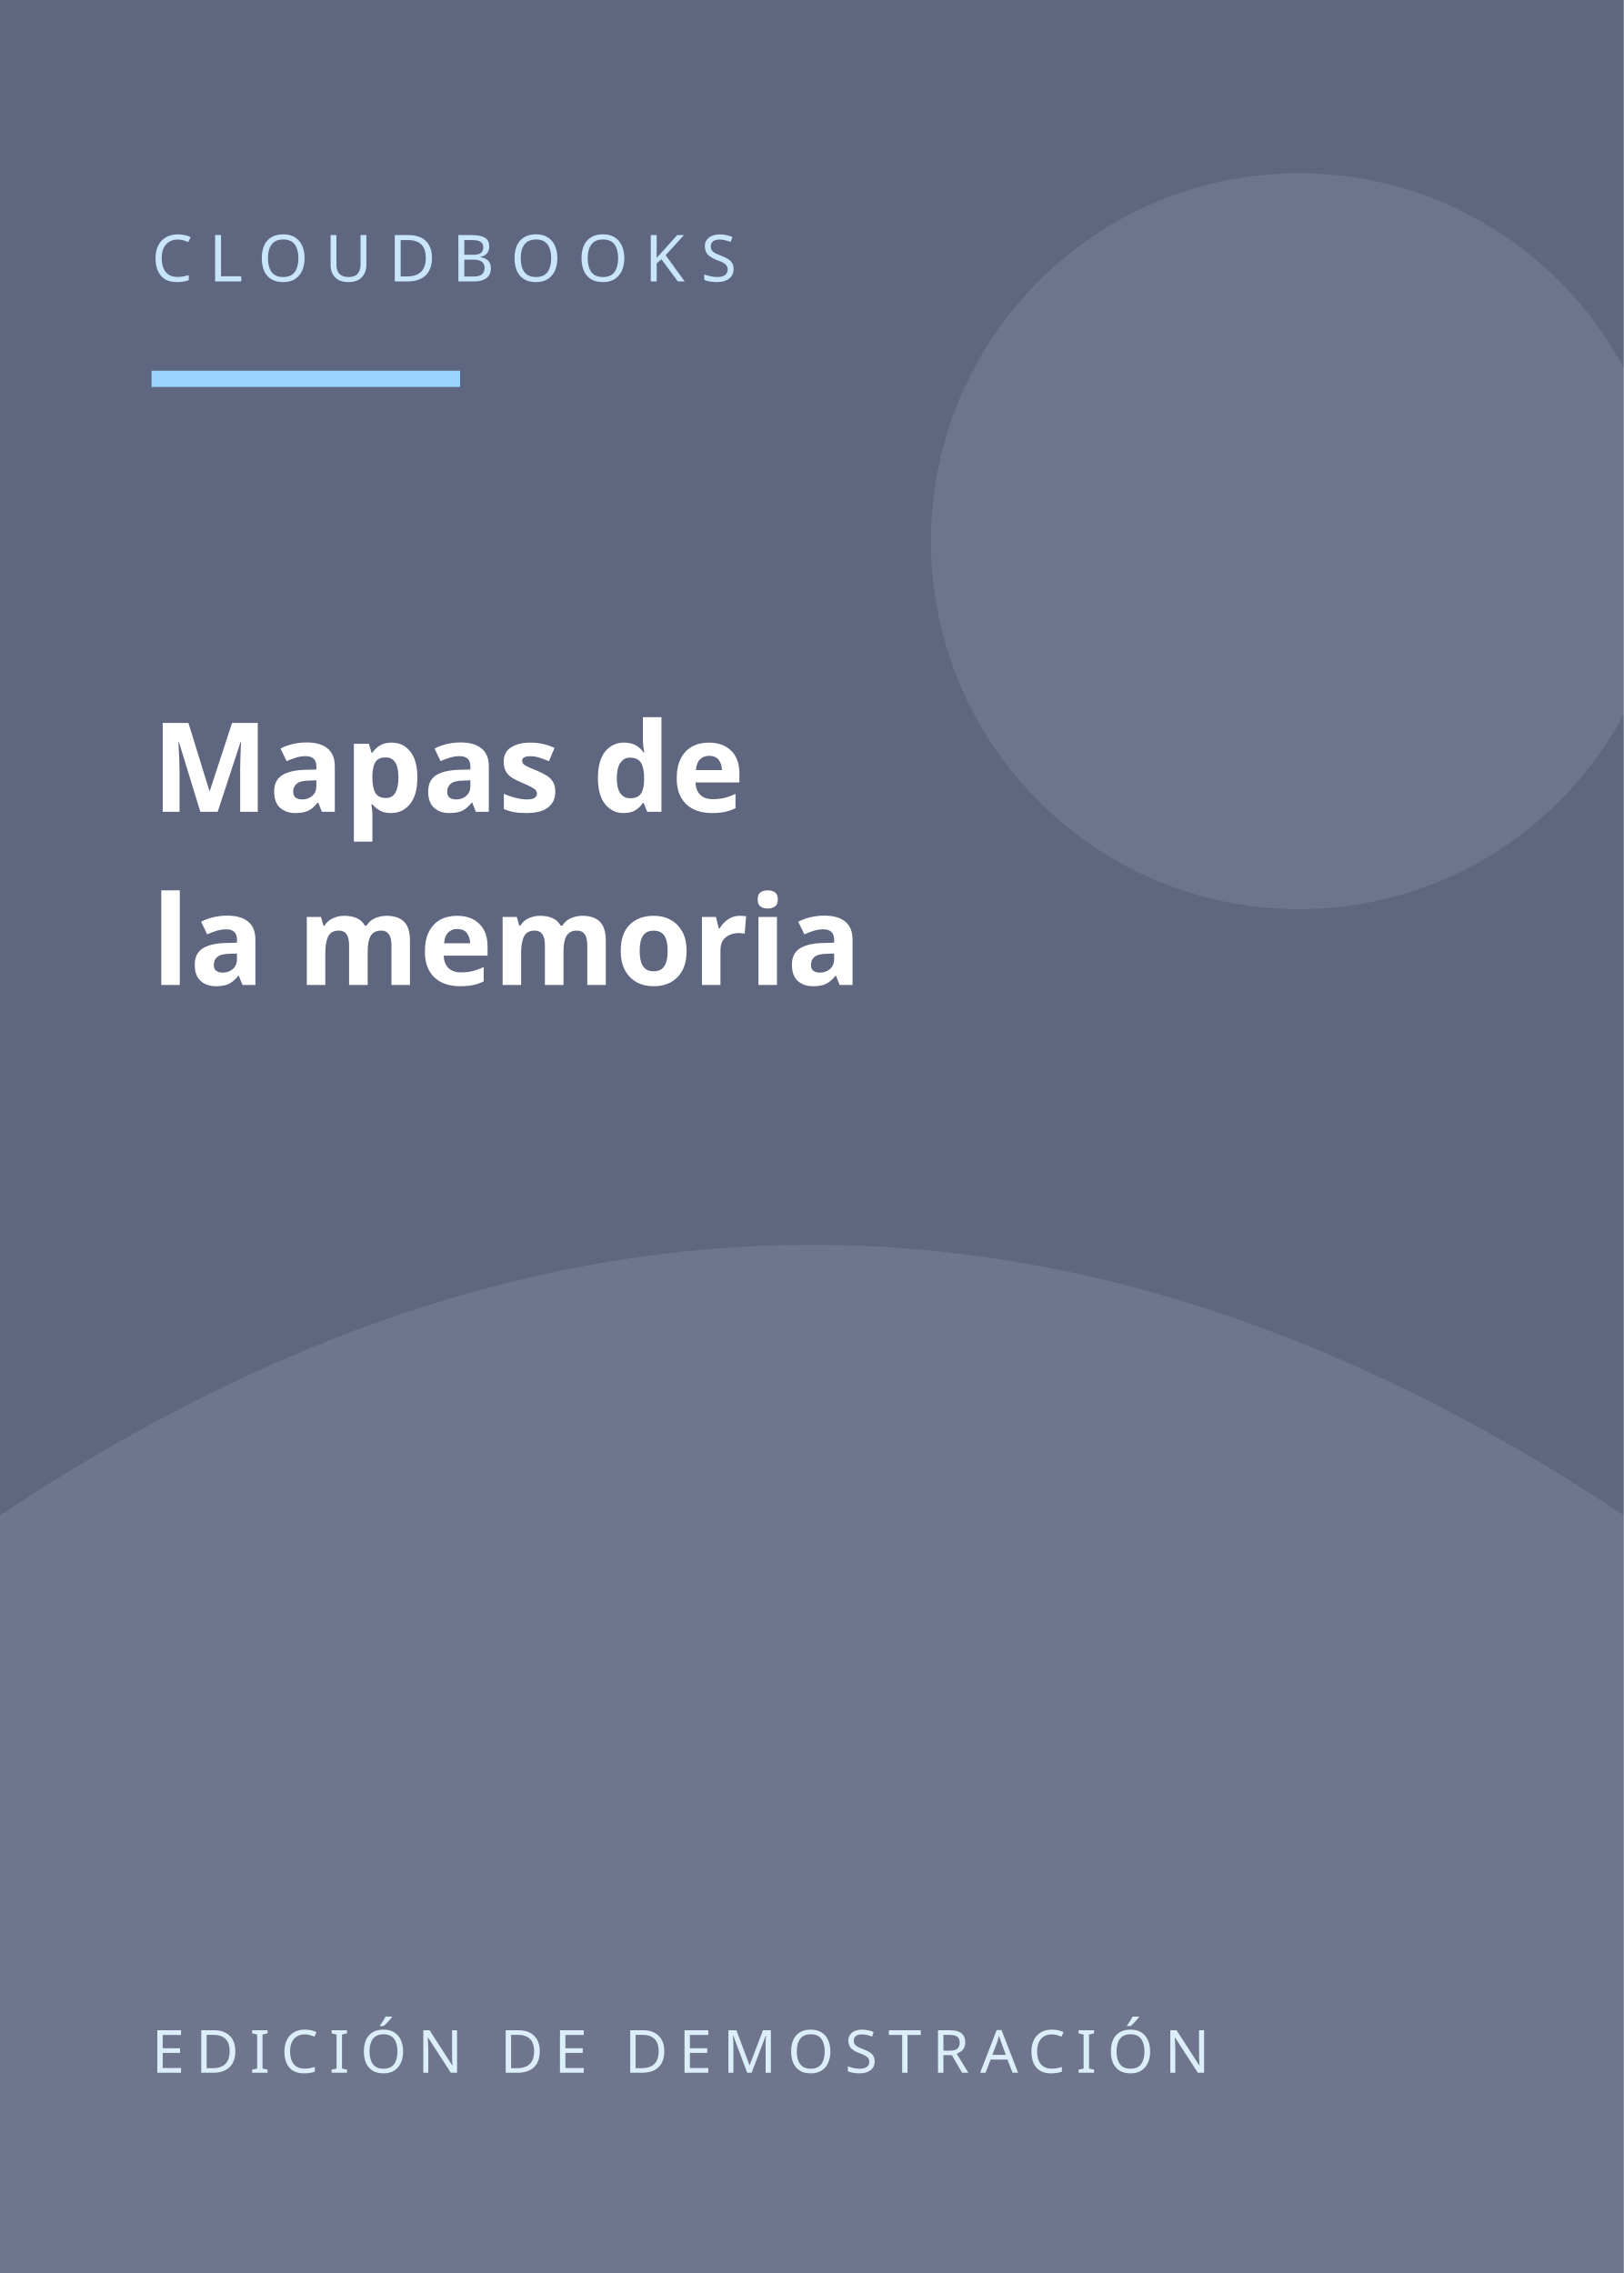
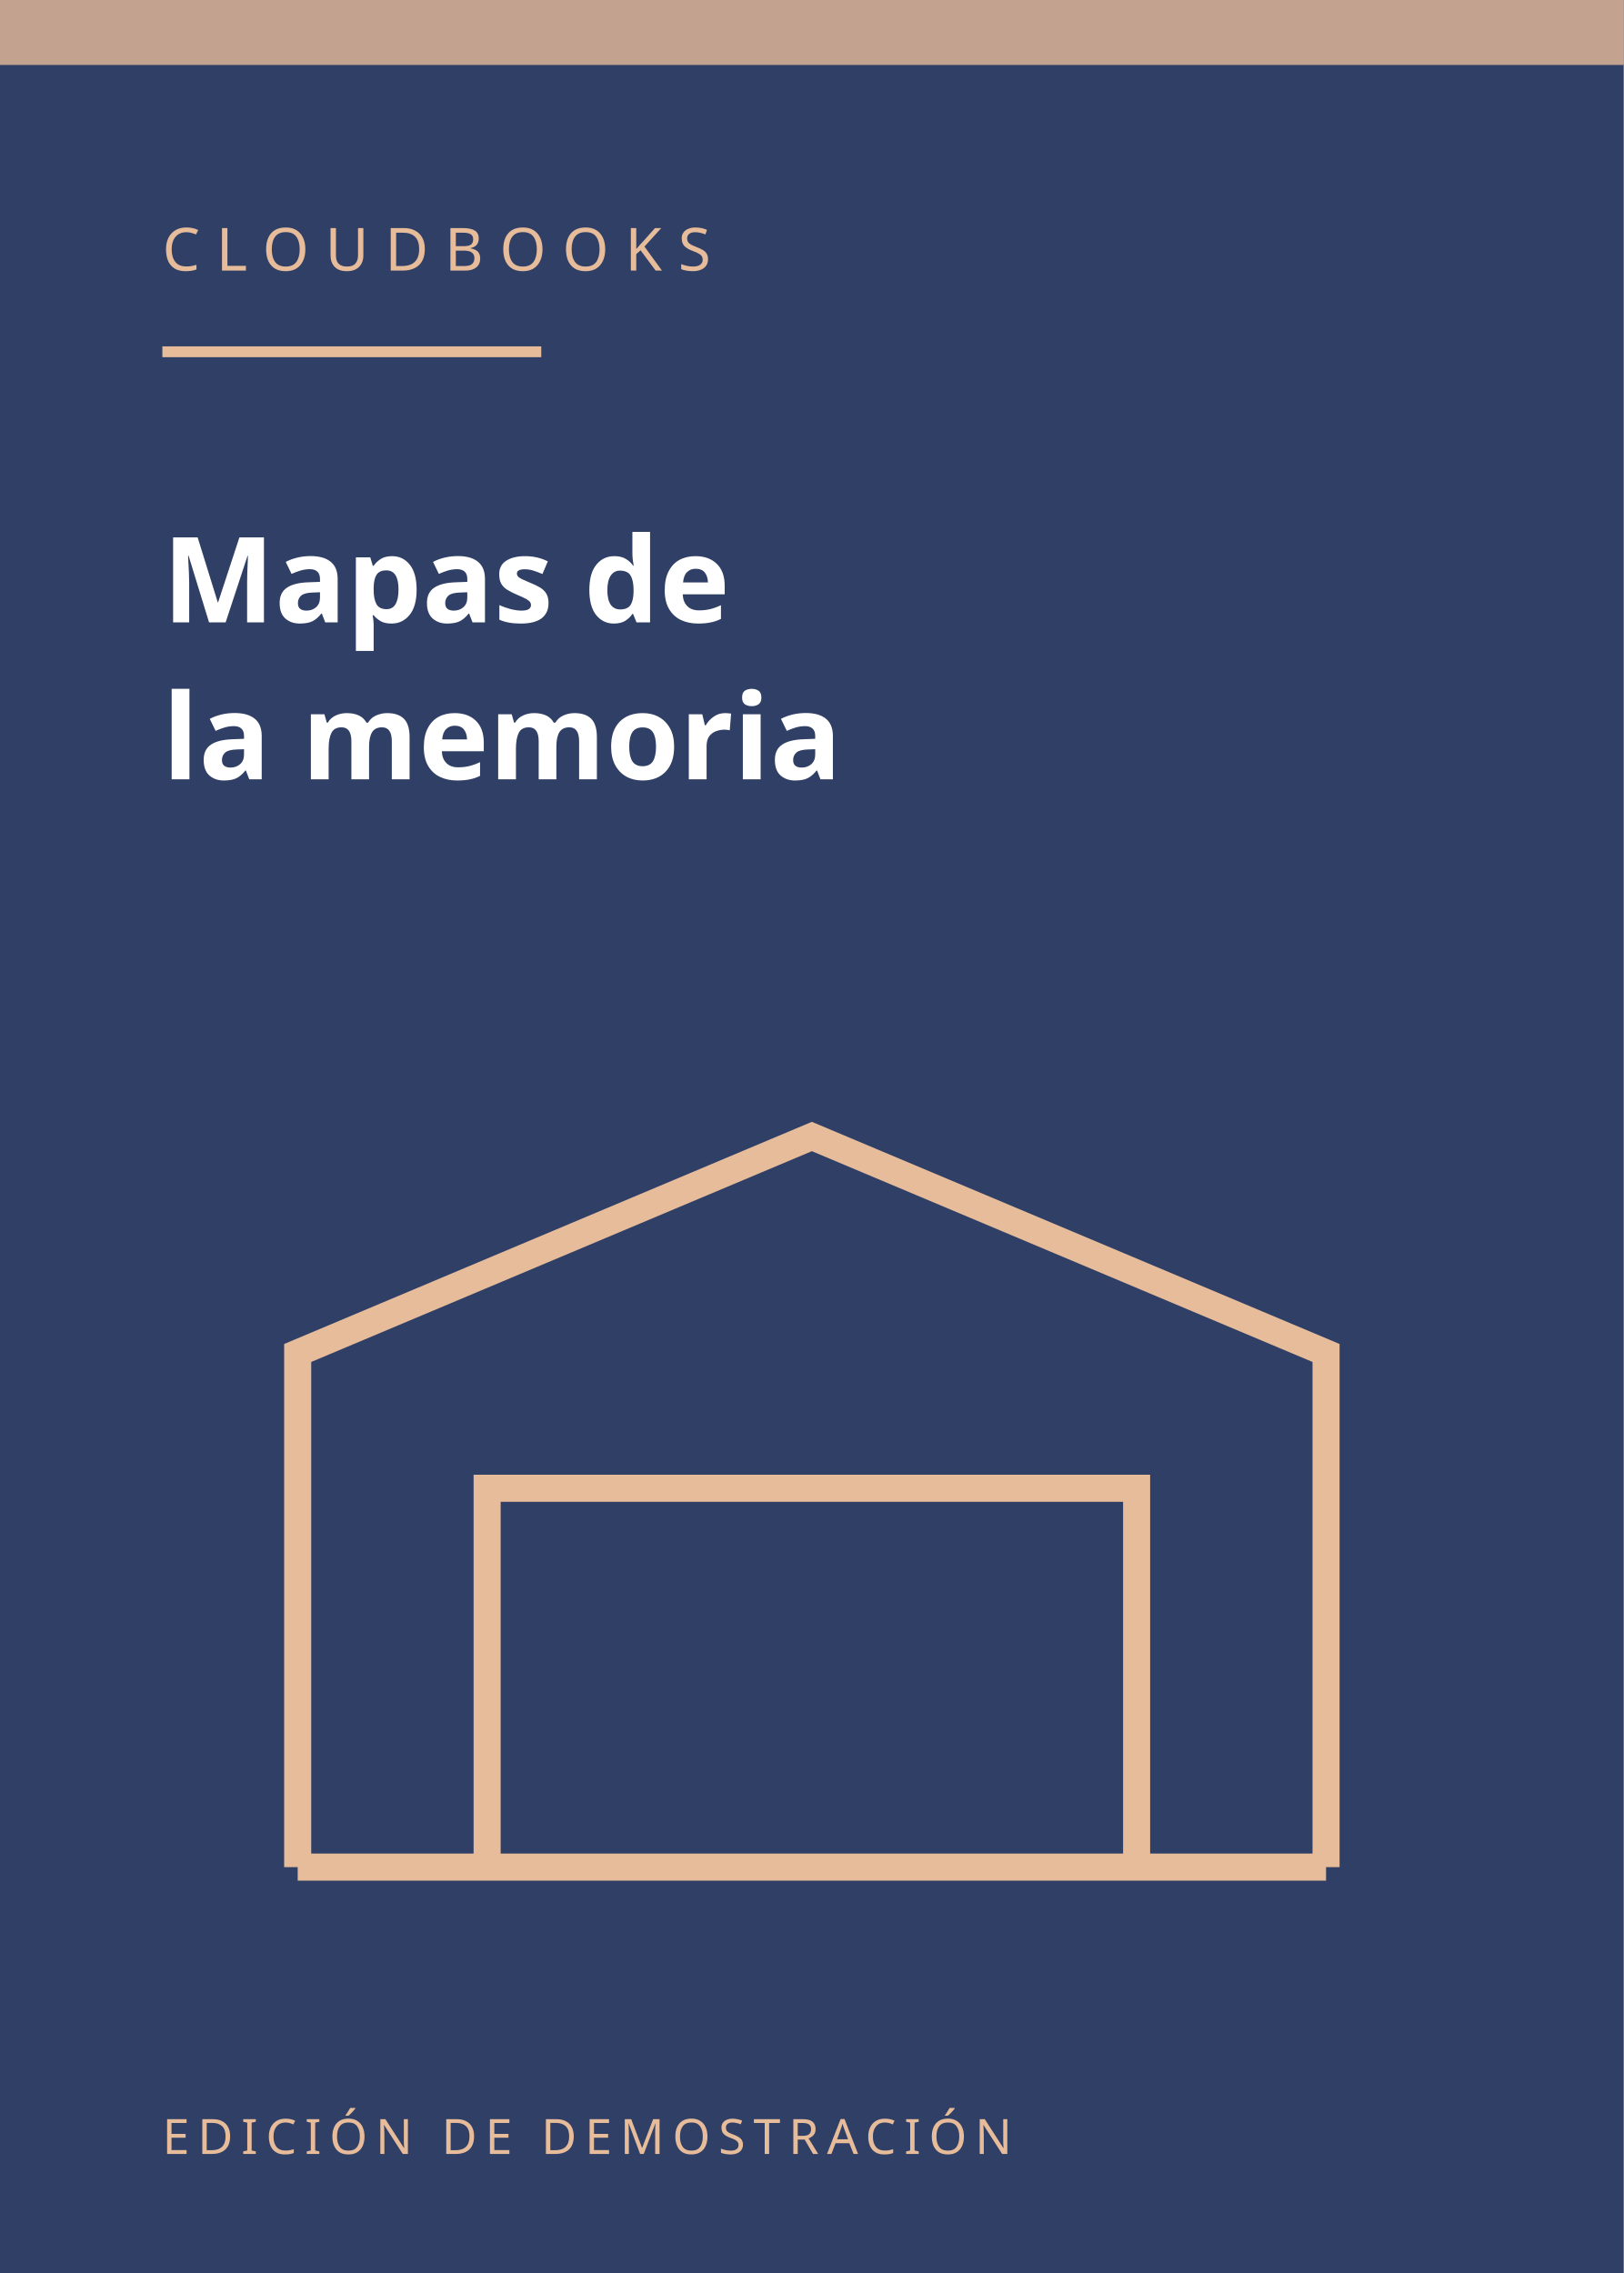
<svg xmlns="http://www.w3.org/2000/svg" viewBox="0 0 300 420" role="img" aria-label="Portada de Mapas de la memoria">
-   <rect width="300" height="420" fill="#5e6680" />
-   <path d="M0 280 Q150 180 300 280 V420 H0Z" fill="#ffffff" opacity=".10" />
-   <circle cx="240" cy="100" r="68" fill="#fff" opacity=".09" />
-   <text x="28" y="52" fill="#c9e5fa" font-family="sans-serif" font-size="12" letter-spacing="3">CLOUDBOOKS</text>
-   <path d="M28 70 H85" stroke="#9bd5ff" stroke-width="3" />
-   <text x="28" y="150" fill="white" font-family="sans-serif" font-size="23" font-weight="bold">
-     <tspan x="28">Mapas de</tspan>
-     <tspan x="28" dy="32">la memoria</tspan>
+   <rect width="300" height="420" fill="#303f65" />
+   <path d="M0 0 H300 V12 H0Z" fill="#e7bc9b" opacity=".8" />
+   <text x="30" y="50" fill="#e7bc9b" font-family="sans-serif" font-size="11" letter-spacing="3">CLOUDBOOKS</text>
+   <path d="M30 65 H100" stroke="#e7bc9b" stroke-width="2" />
+   <text x="30" y="115" fill="white" font-family="sans-serif" font-size="22" font-weight="bold">
+     <tspan x="30" dy="0">Mapas de</tspan>
+     <tspan x="30" dy="29">la memoria</tspan>
  </text>
-   <text x="28" y="383" fill="#dceefa" font-family="sans-serif" font-size="11" letter-spacing="2">EDICIÓN DE DEMOSTRACIÓN</text>
+   <path d="M55 345 V250 L150 210 L245 250 V345 M90 345 V275 H210 V345 M55 345 H245" fill="none" stroke="#e7bc9b" stroke-width="5" />
+   <text x="30" y="398" fill="#e7bc9b" font-family="sans-serif" font-size="9" letter-spacing="1.5">EDICIÓN DE DEMOSTRACIÓN</text>
</svg>
